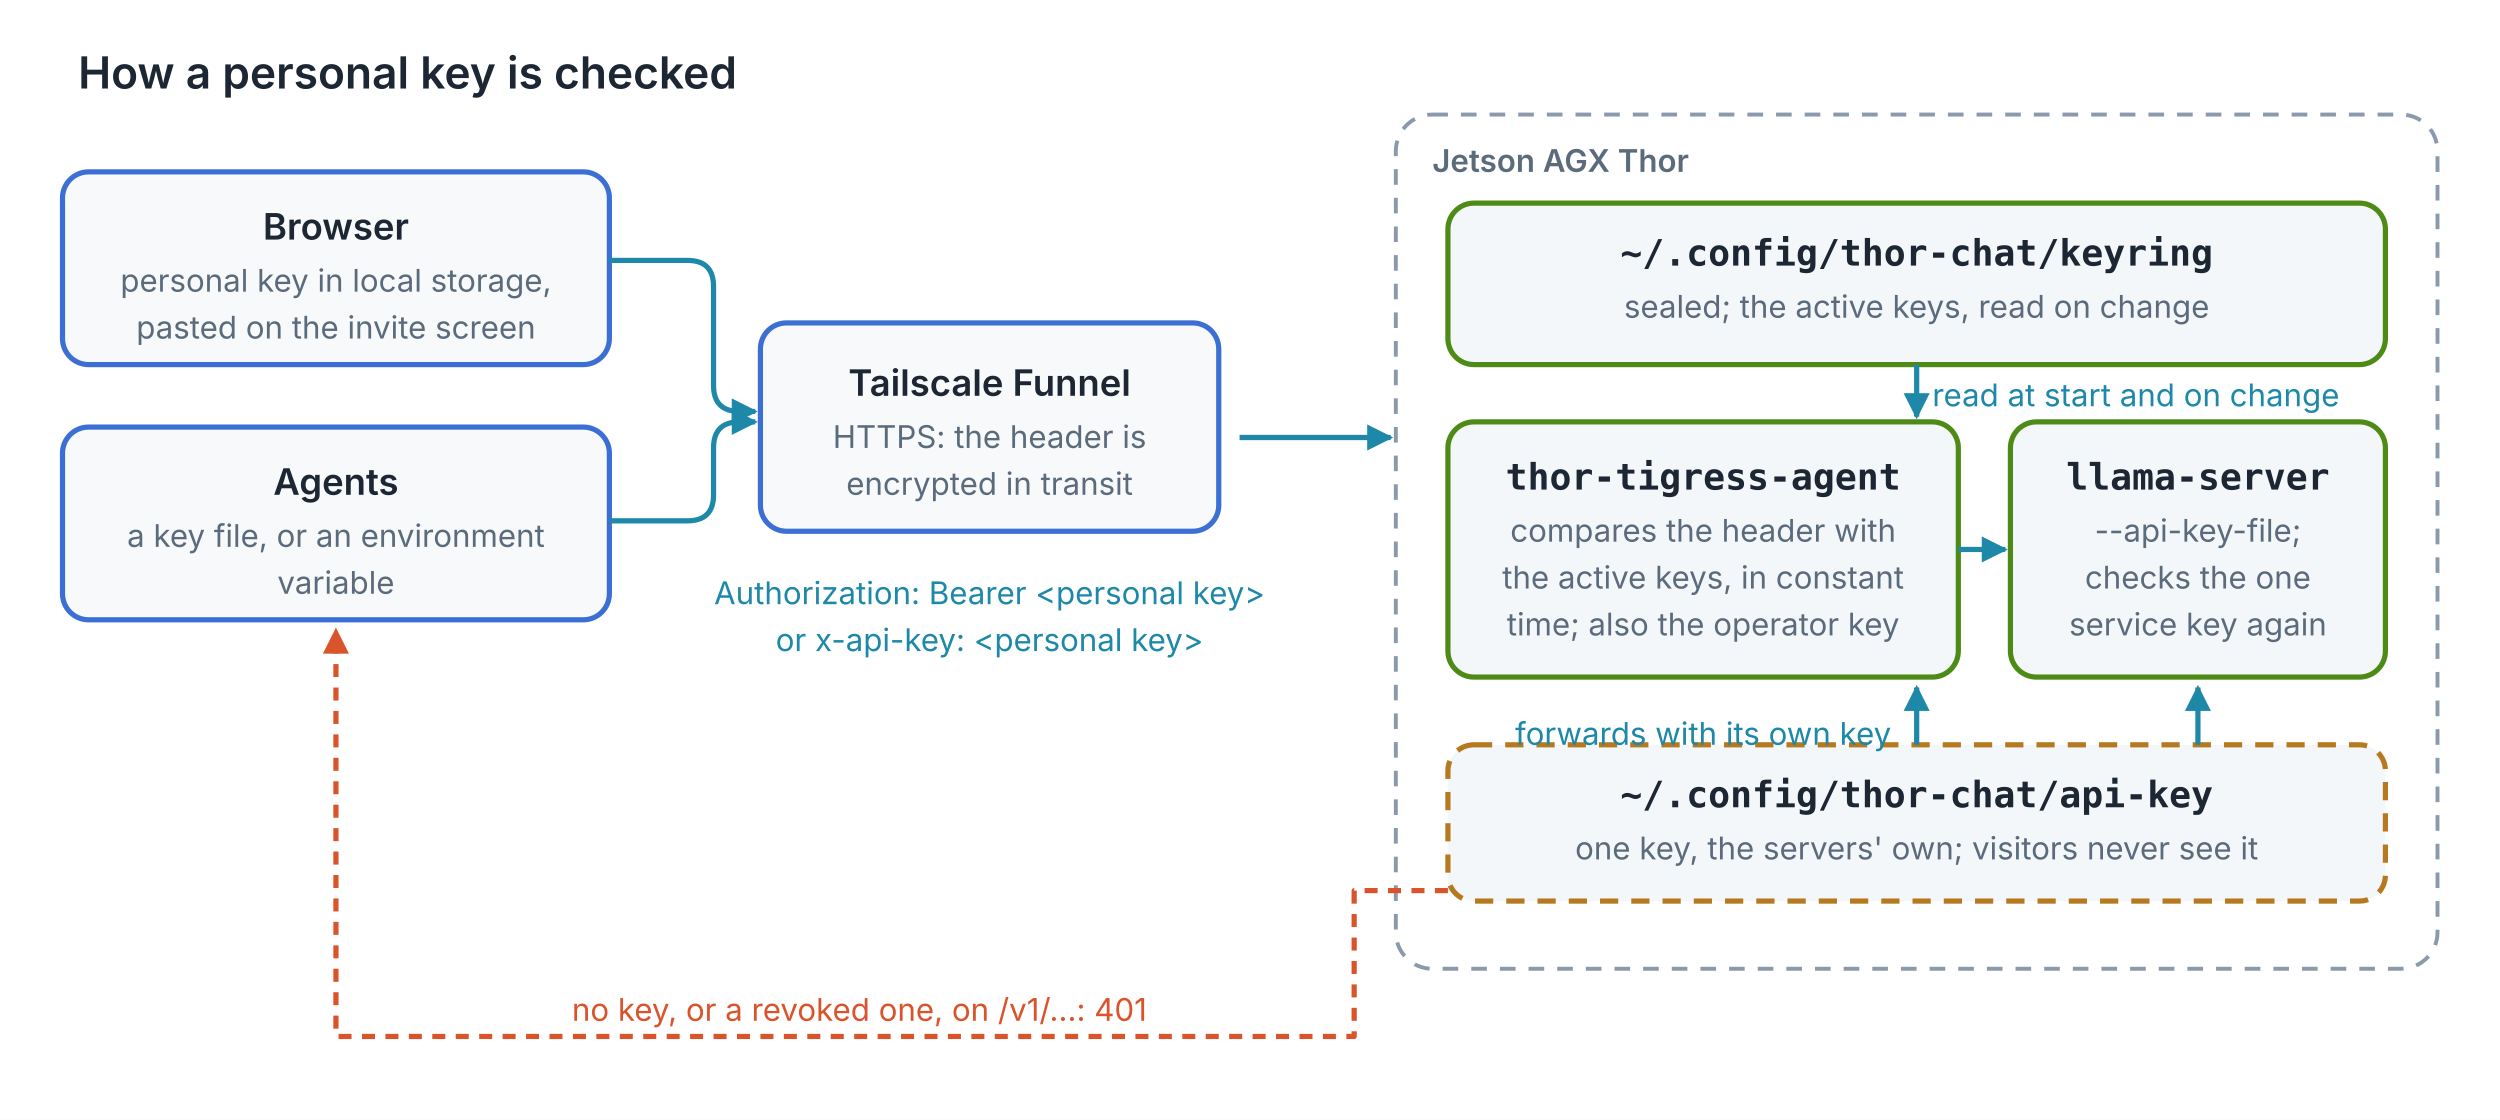
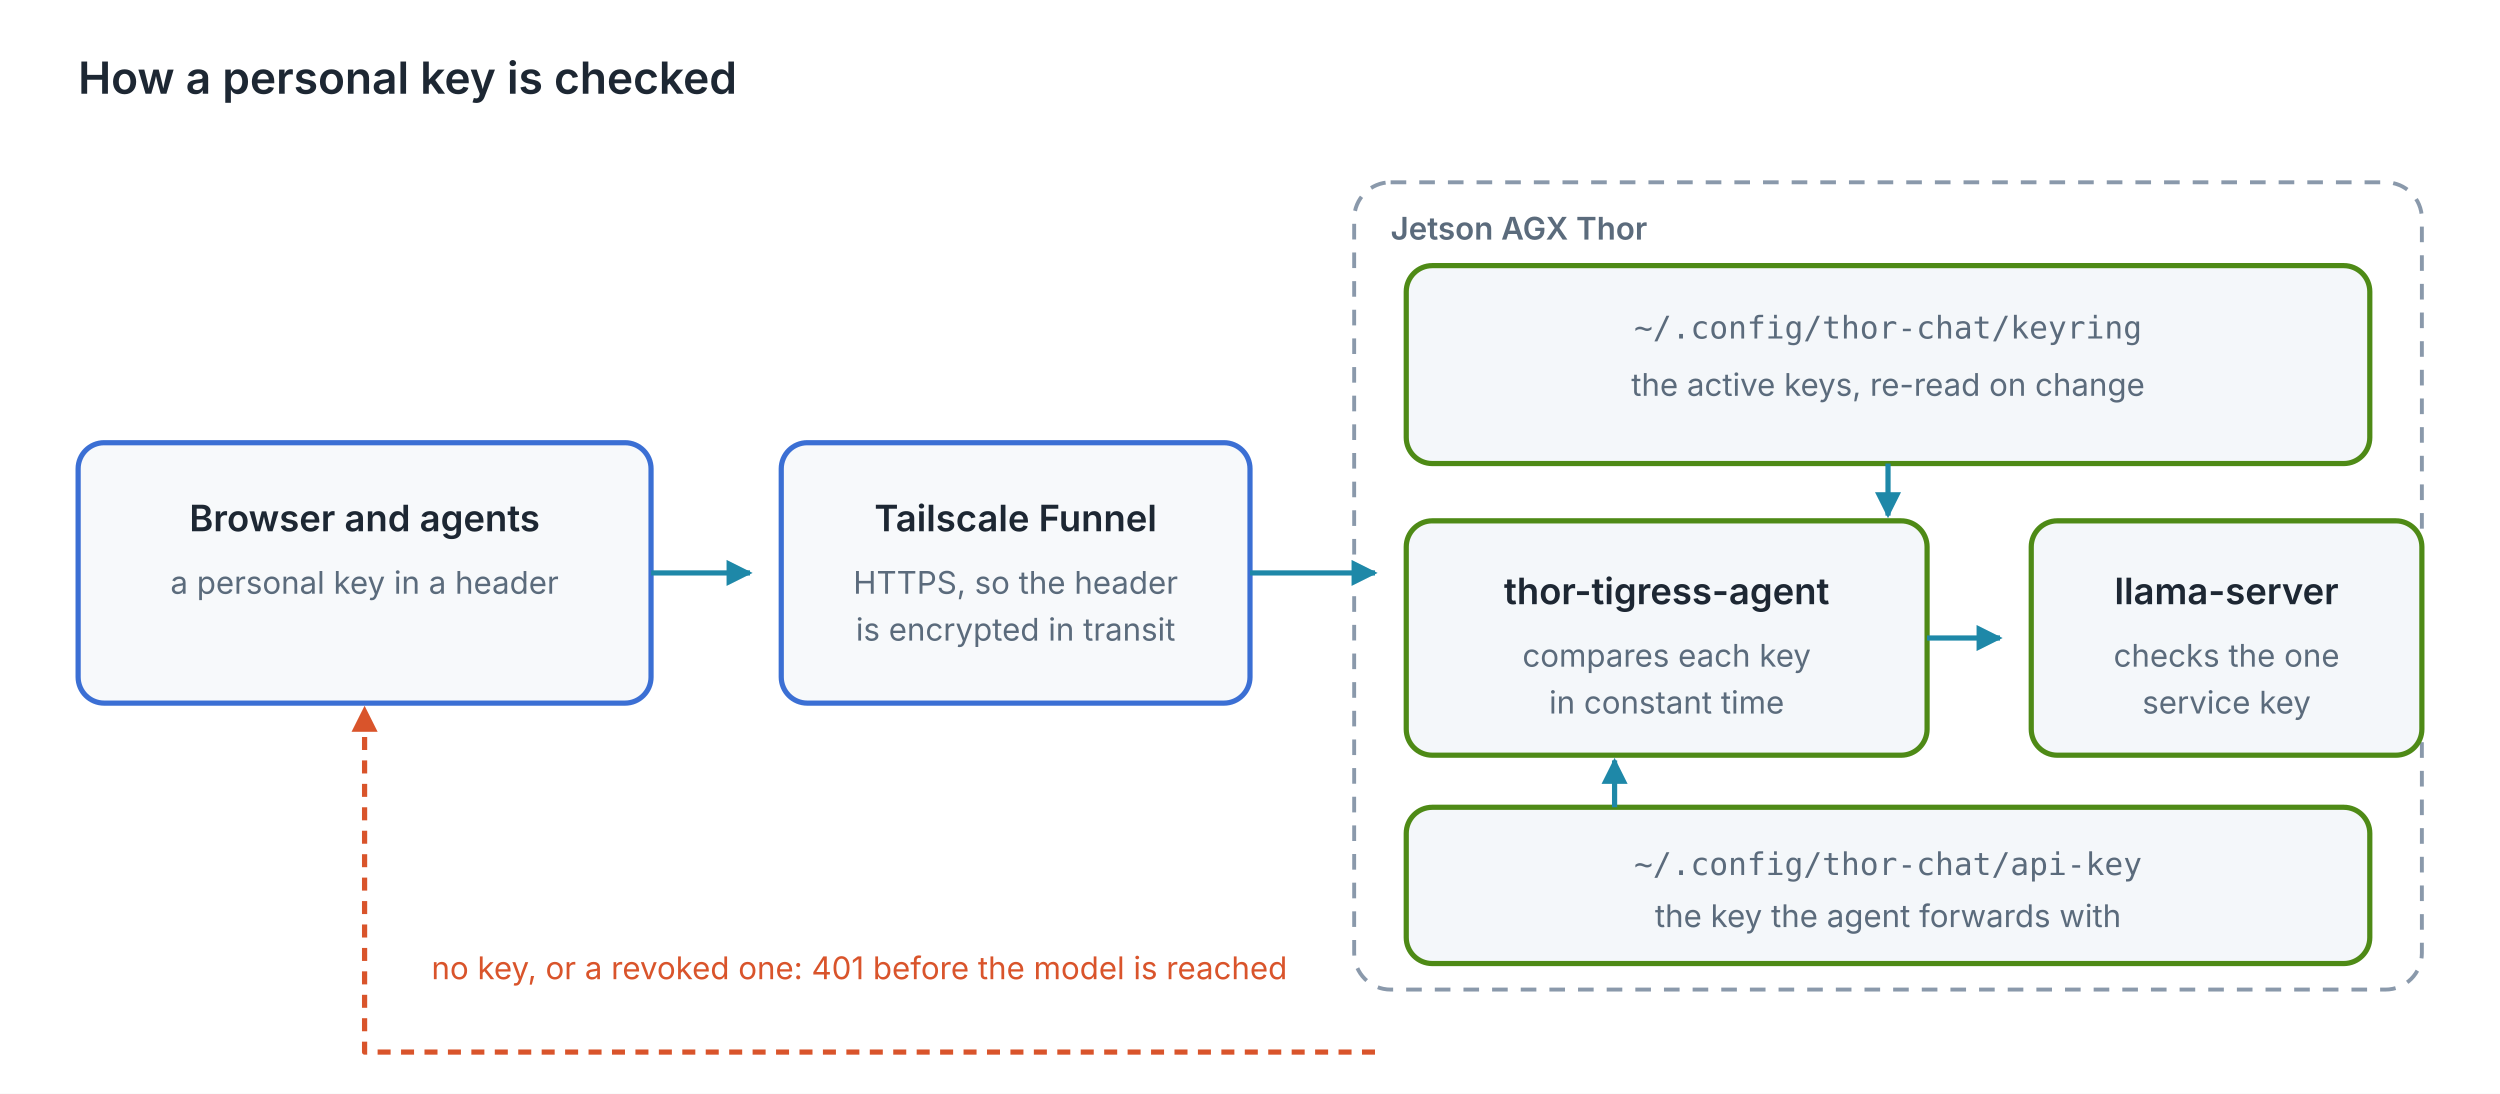
- <svg xmlns="http://www.w3.org/2000/svg" viewBox="0 0 960 430" width="960" height="430" role="img" aria-label="Browsers and agents send a personal key as Authorization: Bearer over HTTPS through Tailscale Funnel. thor-tigress-agent compares it, in constant time, with the active keys in the encrypted keyring and with the operator's single key, and answers 401 when it is wrong. A match is forwarded to llama-server with the agent's own key, which checks again.">
+ <svg xmlns="http://www.w3.org/2000/svg" viewBox="0 0 960 420" width="960" height="420" role="img" aria-label="A browser or an agent sends a personal key in a header over HTTPS through Tailscale Funnel. On the Thor, thor-tigress-agent compares it with the active keys in the sealed keyring, in constant time, and forwards the request to llama-server with the service key from api-key, which llama-server checks again. No key, or a revoked one, gets 401 before the model is reached.">
  <style>
    text { font-family: Inter, "Segoe UI", Helvetica, Arial, sans-serif; }
    .title { fill: #1D2733; font-size: 17px; font-weight: 600; }
    .name { fill: #1D2733; font-size: 14px; font-weight: 600; }
    .note { fill: #5B6B7C; font-size: 12px; }
    .label { fill: #1E88A8; font-size: 12px; }
    .warn { fill: #D9542B; font-size: 12px; }
    .num { fill: #1D2733; font-size: 12px; font-weight: 600; }
    .mono { font-family: "JetBrains Mono", Menlo, monospace; }
    .box { fill: #F4F7FA; stroke-width: 2; }
    .built { stroke: #4E8A16; }
    .planned { fill: #F4F7FA; stroke: #B7791F; stroke-width: 2; stroke-dasharray: 7 5; }
    .outside { fill: #F7F9FB; stroke: #3B6FD4; stroke-width: 2; }
    .zone { fill: none; stroke: #8A99AB; stroke-width: 1.5; stroke-dasharray: 6 5; }
    .zonelabel { fill: #5B6B7C; font-size: 12px; font-weight: 600; }
    .flow { stroke: #1E88A8; stroke-width: 2; fill: none; stroke-linejoin: round; }
    .deny { stroke: #D9542B; stroke-width: 2; fill: none; stroke-dasharray: 5 4; stroke-linejoin: round; }
  </style>
  <defs>
    <marker id="arrow" viewBox="0 0 10 10" refX="9" refY="5" markerUnits="userSpaceOnUse" markerWidth="10" markerHeight="10" orient="auto">
      <path d="M0,0 L10,5 L0,10 Z" fill="#1E88A8" />
    </marker>
    <marker id="arrow-deny" viewBox="0 0 10 10" refX="9" refY="5" markerUnits="userSpaceOnUse" markerWidth="10" markerHeight="10" orient="auto">
      <path d="M0,0 L10,5 L0,10 Z" fill="#D9542B" />
    </marker>
  </defs>
-   <rect width="960" height="430" fill="#FFFFFF" />
-   <text x="30" y="34" class="title">How a personal key is checked</text>
-   <rect x="24" y="66" width="210" height="74" rx="10" class="outside" />
-   <text x="129" y="92" class="name" text-anchor="middle">Browser</text>
-   <text x="129" y="112" class="note" text-anchor="middle">personal key in local storage,</text>
-   <text x="129" y="130" class="note" text-anchor="middle">pasted on the invite screen</text>
-   <rect x="24" y="164" width="210" height="74" rx="10" class="outside" />
-   <text x="129" y="190" class="name" text-anchor="middle">Agents</text>
-   <text x="129" y="210" class="note" text-anchor="middle">a key file, or an environment</text>
-   <text x="129" y="228" class="note" text-anchor="middle">variable</text>
-   <rect x="292" y="124" width="176" height="80" rx="10" class="outside" />
-   <text x="380" y="152" class="name" text-anchor="middle">Tailscale Funnel</text>
-   <text x="380" y="172" class="note" text-anchor="middle">HTTPS: the header is</text>
-   <text x="380" y="190" class="note" text-anchor="middle">encrypted in transit</text>
-   <path class="flow" d="M234,100 L264,100 Q274,100 274,110 L274,148 Q274,158 284,158 L290,158" marker-end="url(#arrow)" />
-   <path class="flow" d="M234,200 L264,200 Q274,200 274,190 L274,172 Q274,162 284,162 L290,162" marker-end="url(#arrow)" />
-   <text x="380" y="232" class="label" text-anchor="middle">Authorization: Bearer &lt;personal key&gt;</text>
-   <text x="380" y="250" class="label" text-anchor="middle">or x-api-key: &lt;personal key&gt;</text>
-   <rect x="536" y="44" width="400" height="328" rx="14" class="zone" />
-   <text x="550" y="66" class="zonelabel">Jetson AGX Thor</text>
-   <rect x="556" y="78" width="360" height="62" rx="10" class="box built" />
-   <text x="736" y="102" class="mono name" text-anchor="middle">~/.config/thor-chat/keyring</text>
-   <text x="736" y="122" class="note" text-anchor="middle">sealed; the active keys, read on change</text>
-   <rect x="556" y="162" width="196" height="98" rx="10" class="box built" />
-   <text x="654" y="188" class="name mono" text-anchor="middle">thor-tigress-agent</text>
-   <text x="654" y="208" class="note" text-anchor="middle">compares the header with</text>
-   <text x="654" y="226" class="note" text-anchor="middle">the active keys, in constant</text>
-   <text x="654" y="244" class="note" text-anchor="middle">time; also the operator key</text>
-   <rect x="772" y="162" width="144" height="98" rx="10" class="box built" />
-   <text x="844" y="188" class="name mono" text-anchor="middle">llama-server</text>
-   <text x="844" y="208" class="note" text-anchor="middle">--api-key-file;</text>
-   <text x="844" y="226" class="note" text-anchor="middle">checks the one</text>
-   <text x="844" y="244" class="note" text-anchor="middle">service key again</text>
-   <rect x="556" y="286" width="360" height="60" rx="10" class="planned" />
-   <text x="736" y="310" class="mono name" text-anchor="middle">~/.config/thor-chat/api-key</text>
-   <text x="736" y="330" class="note" text-anchor="middle">one key, the servers' own; visitors never see it</text>
-   <path class="flow" d="M476,168 L534,168" marker-end="url(#arrow)" />
-   <path class="flow" d="M736,140 L736,160" marker-end="url(#arrow)" />
-   <text x="742" y="156" class="label" text-anchor="start">read at start and on change</text>
-   <path class="flow" d="M752,211 L770,211" marker-end="url(#arrow)" />
-   <path class="flow" d="M736,286 L736,264" marker-end="url(#arrow)" />
-   <path class="flow" d="M844,286 L844,264" marker-end="url(#arrow)" />
-   <text x="654" y="286" class="label" text-anchor="middle">forwards with its own key</text>
-   <path class="deny" d="M556,342 L520,342 L520,398 L129,398 L129,242" marker-end="url(#arrow-deny)" />
-   <text x="330" y="392" class="warn" text-anchor="middle">no key, or a revoked one, on /v1/…: 401</text>
+   <rect width="960" height="420" fill="#FFFFFF" />
+   <text x="30" y="36" class="title">How a personal key is checked</text>
+   <rect x="30" y="170" width="220" height="100" rx="10" class="outside" />
+   <text x="140" y="204" class="name" text-anchor="middle">Browser and agents</text>
+   <text x="140" y="228" class="note" text-anchor="middle">a personal key in a header</text>
+   <rect x="300" y="170" width="180" height="100" rx="10" class="outside" />
+   <text x="390" y="204" class="name" text-anchor="middle">Tailscale Funnel</text>
+   <text x="390" y="228" class="note" text-anchor="middle">HTTPS, so the header</text>
+   <text x="390" y="246" class="note" text-anchor="middle">is encrypted in transit</text>
+   <path class="flow" d="M250,220 L288,220" marker-end="url(#arrow)" />
+   <rect x="520" y="70" width="410" height="310" rx="14" class="zone" />
+   <text x="534" y="92" class="zonelabel">Jetson AGX Thor</text>
+   <rect x="540" y="102" width="370" height="76" rx="10" class="box built" />
+   <text x="725" y="130" class="note mono" text-anchor="middle">~/.config/thor-chat/keyring</text>
+   <text x="725" y="152" class="note" text-anchor="middle">the active keys, re-read on change</text>
+   <rect x="540" y="200" width="200" height="90" rx="10" class="box built" />
+   <text x="640" y="232" class="name" text-anchor="middle">thor-tigress-agent</text>
+   <text x="640" y="256" class="note" text-anchor="middle">compares each key</text>
+   <text x="640" y="274" class="note" text-anchor="middle">in constant time</text>
+   <rect x="780" y="200" width="150" height="90" rx="10" class="box built" />
+   <text x="855" y="232" class="name" text-anchor="middle">llama-server</text>
+   <text x="855" y="256" class="note" text-anchor="middle">checks the one</text>
+   <text x="855" y="274" class="note" text-anchor="middle">service key</text>
+   <rect x="540" y="310" width="370" height="60" rx="10" class="box built" />
+   <text x="725" y="336" class="note mono" text-anchor="middle">~/.config/thor-chat/api-key</text>
+   <text x="725" y="356" class="note" text-anchor="middle">the key the agent forwards with</text>
+   <path class="flow" d="M480,220 L528,220" marker-end="url(#arrow)" />
+   <path class="flow" d="M725,178 L725,198" marker-end="url(#arrow)" />
+   <path class="flow" d="M740,245 L768,245" marker-end="url(#arrow)" />
+   <path class="flow" d="M620,310 L620,292" marker-end="url(#arrow)" />
+   <path class="deny" d="M528,404 L140,404 L140,272" marker-end="url(#arrow-deny)" />
+   <text x="330" y="376" class="warn" text-anchor="middle">no key, or a revoked one: 401 before the model is reached</text>
</svg>
